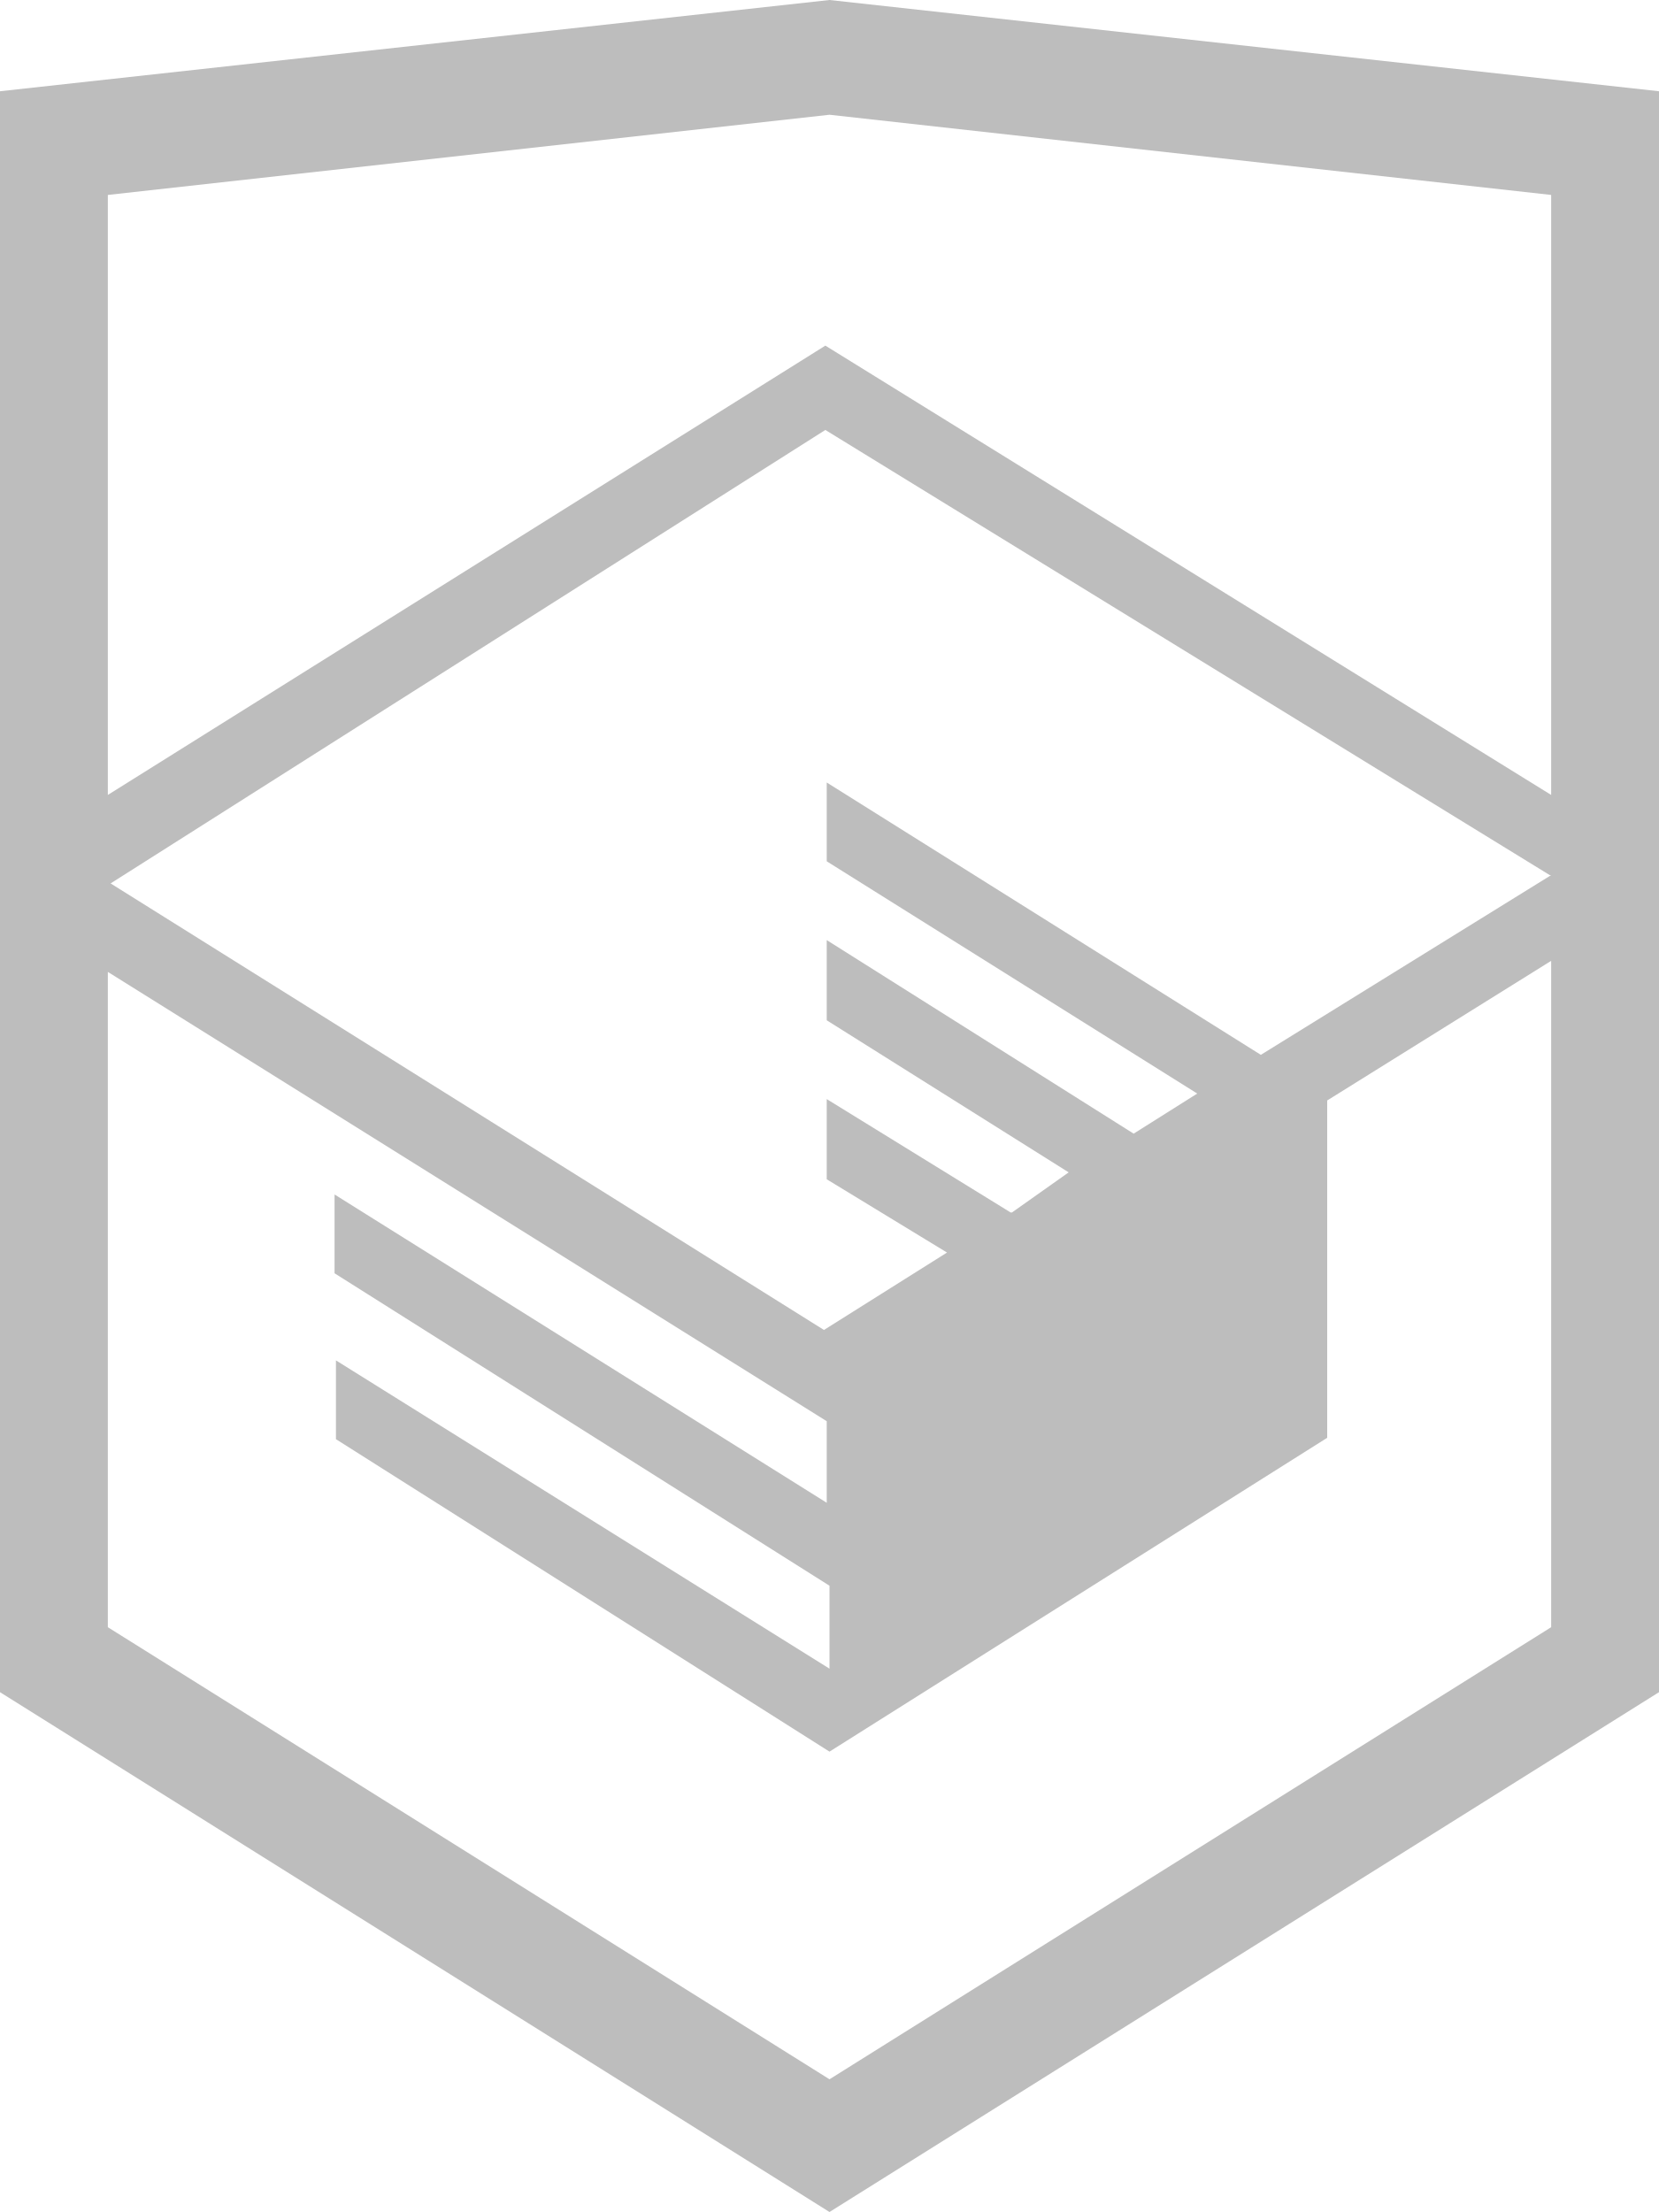
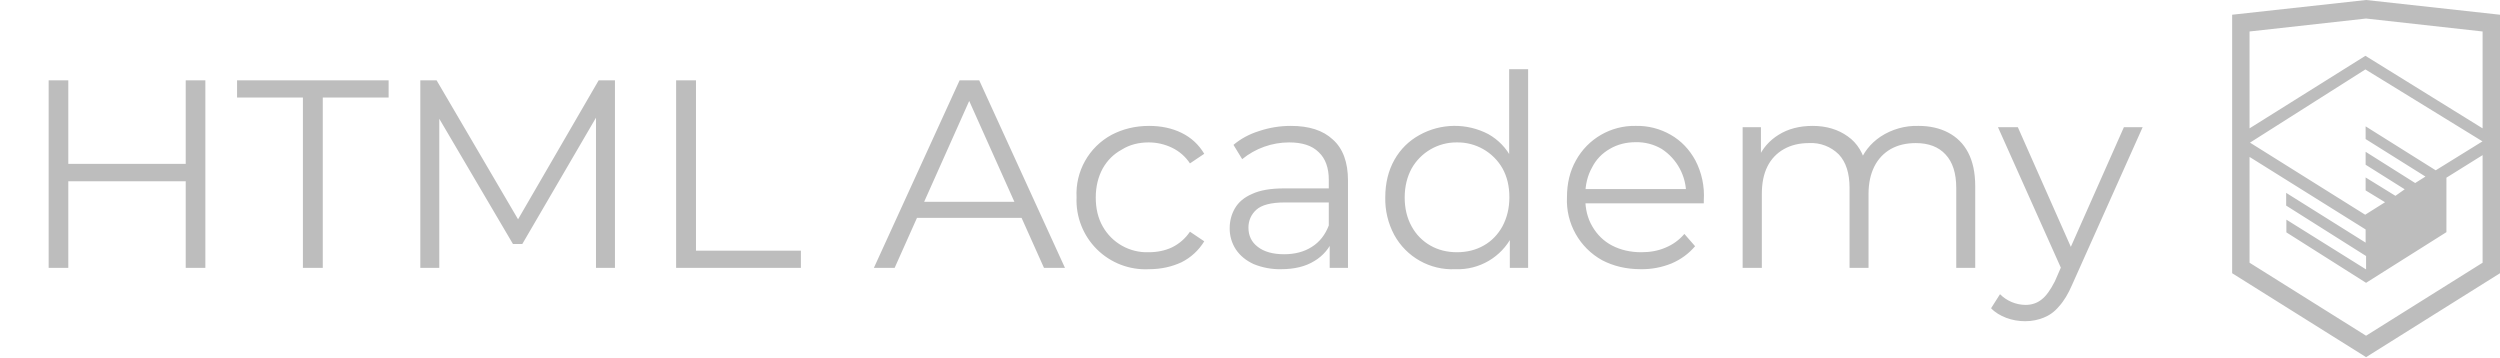
- <svg xmlns="http://www.w3.org/2000/svg" viewBox="0 0 12 16" fill="none">
-   <path d="m11.22 5.75-5.25-3.25-5.19 3.25v-4.34l5.22-.58 5.22.58v4.34Zm0 .58-2.1 1.3-3.14-1.97v.57l2.68 1.68-.46.29-2.22-1.4v.58l1.75 1.1-.41.29h-.01l-1.33-.82v.58l.87.53-.89.56-5.16-3.23 5.17-3.28 5.24 3.22Zm0 5.44-5.22 3.27-5.22-3.27v-4.74l5.2 3.25v.59l-3.56-2.23v.57l3.58 2.26v.6l-3.57-2.23v.57l3.57 2.26 3.6-2.27v-2.44l1.62-1.01v4.82Zm-5.22-11.77-6 .66v11.58l6 3.76 6-3.76v-11.58l-6-.66Z" fill="#BDBDBD" />
+ <svg xmlns="http://www.w3.org/2000/svg" viewBox="0 0 112 16" fill="none">
+   <path d="M8.32 3.6h.88v8.4h-.88v-8.4Zm-5.26 8.4h-.88v-8.4h.88v8.4Zm5.34-3.88h-5.43v-.78h5.43v.78Zm5.17 3.88v-7.63h-2.95v-.77h6.79v.77h-2.95v7.63h-.89Zm5.26 0v-8.4h.73l3.84 6.55h-.38l3.8-6.55h.73v8.4h-.85v-7.07h.2l-3.5 6h-.42l-3.53-6h.23v7.07h-.85Zm11.46 0v-8.4h.89v7.63h4.7v.77h-5.59Zm8.86 0 3.84-8.4h.88l3.84 8.4h-.94l-3.53-7.88h.36l-3.52 7.88h-.93Zm1.51-2.24.27-.72h4.88l.27.72h-5.42Zm10.82 2.3a3.09 3.09 0 0 1-3.25-3.22 3 3 0 0 1 1.57-2.8c.5-.26 1.05-.4 1.68-.4.53 0 1.02.1 1.45.31.43.21.77.52 1.02.94l-.64.43a2 2 0 0 0-.8-.7 2.4 2.4 0 0 0-1.05-.24c-.44 0-.85.1-1.2.32-.37.2-.65.48-.86.85-.2.37-.31.8-.31 1.3 0 .49.1.92.31 1.29a2.27 2.27 0 0 0 2.06 1.16c.38 0 .73-.07 1.05-.22.32-.16.59-.39.8-.7l.64.43a2.5 2.5 0 0 1-1.02.94c-.43.2-.92.31-1.45.31Zm8.09-.06v-1.4l-.04-.22v-2.33c0-.53-.15-.95-.45-1.23-.3-.3-.74-.44-1.33-.44a3.33 3.33 0 0 0-2.1.75l-.39-.64c.32-.27.7-.48 1.15-.62.45-.15.92-.23 1.42-.23.82 0 1.44.2 1.88.61.45.4.68 1.01.68 1.84v3.91h-.82Zm-2.17.06a3.1 3.1 0 0 1-1.24-.23c-.34-.16-.6-.37-.79-.65a1.7 1.7 0 0 1-.28-.96c0-.32.08-.62.23-.88.16-.28.42-.5.77-.65.36-.17.84-.25 1.44-.25h2.17v.63h-2.15c-.6 0-1.03.11-1.27.33-.23.21-.35.48-.35.8 0 .36.14.65.42.86.28.22.68.33 1.18.33.48 0 .9-.11 1.24-.33.35-.22.6-.54.76-.96l.2.6a2 2 0 0 1-.84.99c-.4.25-.9.37-1.5.37Zm7.8 0a2.96 2.96 0 0 1-2.74-1.54 3.4 3.4 0 0 1-.4-1.68c0-.64.14-1.2.41-1.68.27-.48.65-.85 1.12-1.11a3.25 3.25 0 0 1 3.09-.04c.44.25.8.61 1.05 1.1.26.47.4 1.05.4 1.73a3.6 3.6 0 0 1-.39 1.74 2.73 2.73 0 0 1-2.53 1.48Zm.07-.76c.45 0 .85-.1 1.2-.3.36-.2.64-.5.84-.86.2-.38.31-.8.31-1.3s-.1-.92-.31-1.3a2.31 2.31 0 0 0-2.04-1.16 2.3 2.3 0 0 0-2.03 1.17c-.2.37-.31.8-.31 1.3 0 .48.1.91.31 1.29.2.37.49.66.84.86.35.2.75.3 1.19.3Zm2.37.7v-1.9l.09-1.27-.12-1.27v-4.46h.85v8.9h-.82Zm5.87.06c-.66 0-1.23-.14-1.73-.4a3.06 3.06 0 0 1-1.58-2.82c0-.62.13-1.17.4-1.65a2.99 2.99 0 0 1 2.68-1.55 3 3 0 0 1 1.57.4c.47.27.83.65 1.1 1.14a3.4 3.4 0 0 1 .38 1.8v.13h-5.49v-.64h5.03l-.33.25a2.41 2.41 0 0 0-1.1-2.05 2.2 2.2 0 0 0-1.16-.3c-.43 0-.82.1-1.16.3-.35.2-.62.48-.8.84-.2.36-.3.77-.3 1.24v.13c0 .48.1.9.32 1.27.21.36.5.65.88.85.39.2.82.3 1.31.3.39 0 .74-.06 1.07-.2.34-.14.62-.34.86-.62l.48.55c-.28.33-.63.59-1.05.77a3.5 3.5 0 0 1-1.38.26Zm12.44-6.42c.5 0 .95.1 1.33.3.38.2.68.49.89.89.21.4.32.9.32 1.51v3.66h-.85v-3.58c0-.66-.16-1.16-.48-1.5-.31-.34-.76-.51-1.33-.51-.44 0-.81.09-1.13.27-.31.18-.56.44-.73.78-.17.34-.26.75-.26 1.23v3.31h-.85v-3.58c0-.66-.16-1.16-.48-1.5a1.75 1.75 0 0 0-1.34-.51c-.43 0-.8.09-1.12.27a1.8 1.8 0 0 0-.74.78c-.17.34-.25.75-.25 1.23v3.31h-.86v-6.3h.82v1.7l-.13-.3c.2-.45.5-.8.92-1.06.43-.27.94-.4 1.53-.4.61 0 1.14.16 1.57.47.43.3.71.76.84 1.38l-.34-.13c.19-.52.51-.93.97-1.24a2.94 2.94 0 0 1 1.7-.48Zm4.78 8.75c-.3 0-.58-.05-.85-.15-.26-.1-.5-.24-.68-.43l.4-.63a1.64 1.64 0 0 0 1.14.48c.28 0 .52-.08.72-.24.21-.16.4-.43.6-.82l.4-.92.1-.14 2.59-5.84h.84l-3.16 7.06c-.17.4-.37.73-.59.97-.2.24-.43.4-.68.5-.25.1-.52.16-.83.16Zm1.68-2.21-2.9-6.48h.89l2.56 5.78-.55.7Zm18.81-6.43-5.25-3.25-5.19 3.25v-4.34l5.22-.58 5.22.58v4.34Zm0 .58-2.1 1.3-3.14-1.97v.57l2.68 1.68-.46.29-2.22-1.4v.58l1.75 1.1-.41.29h-.01l-1.33-.82v.58l.87.53-.89.56-5.16-3.23 5.17-3.28 5.24 3.22Zm0 5.44-5.22 3.27-5.22-3.27v-4.74l5.2 3.25v.59l-3.56-2.23v.57l3.58 2.26v.6l-3.57-2.23v.57l3.57 2.26 3.6-2.27v-2.44l1.62-1.01v4.82Zm-5.22-11.77-6 .66v11.58l6 3.76 6-3.76v-11.58l-6-.66Z" fill="#BDBDBD" />
</svg>
